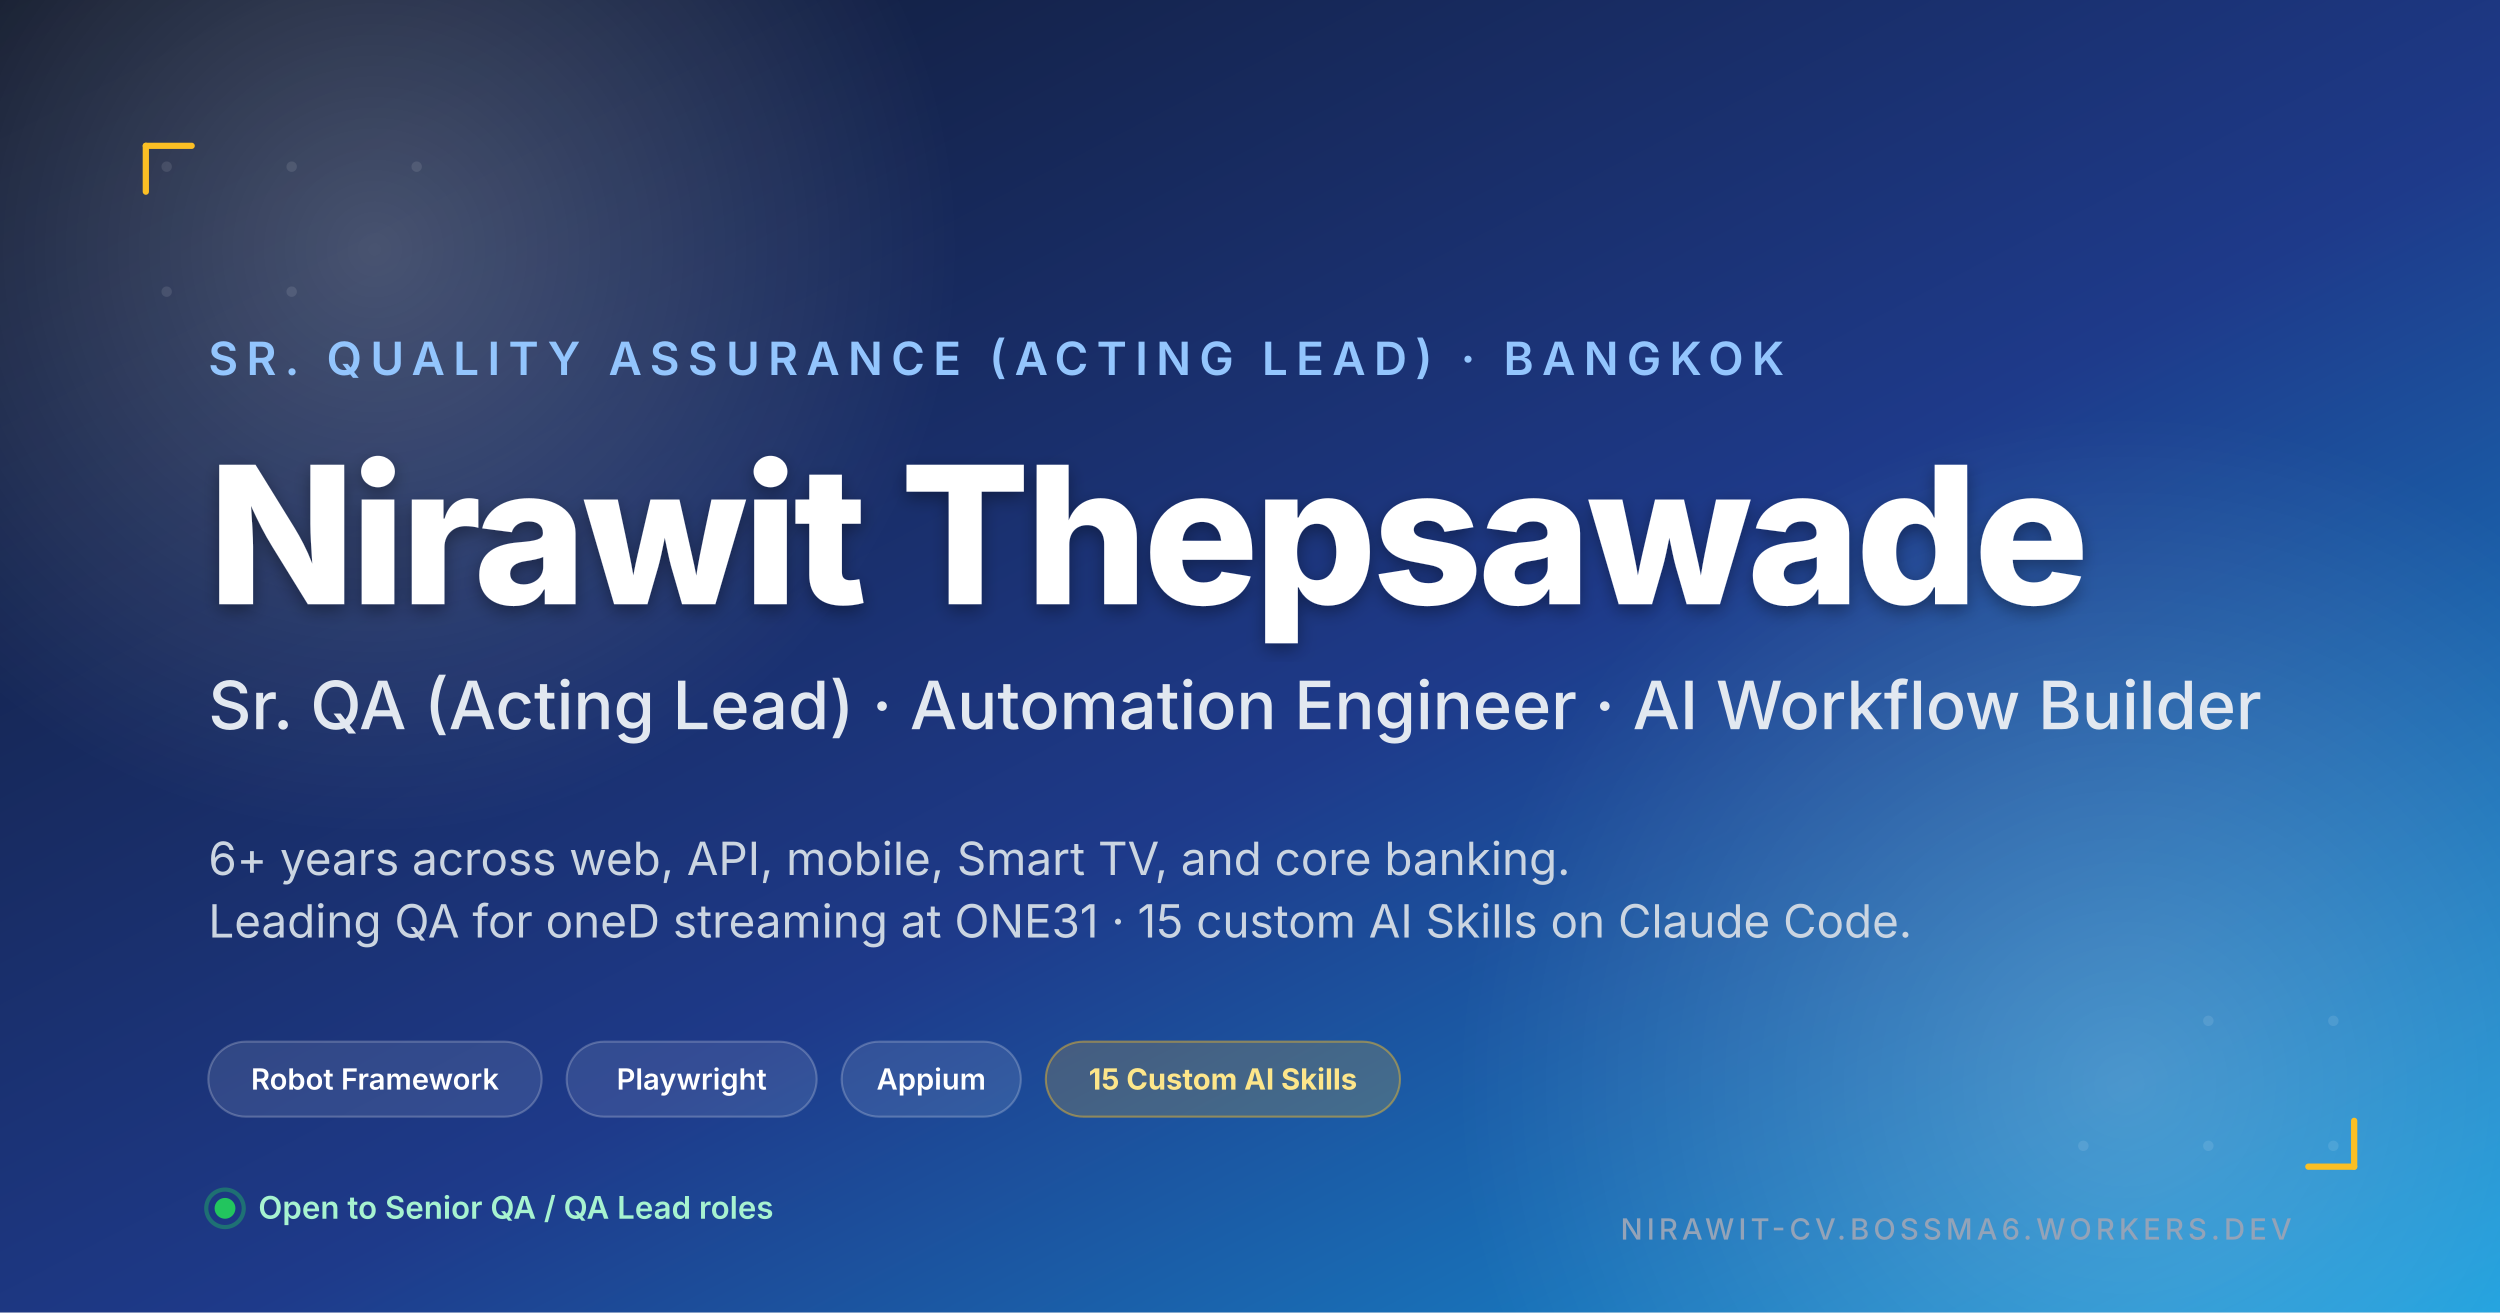
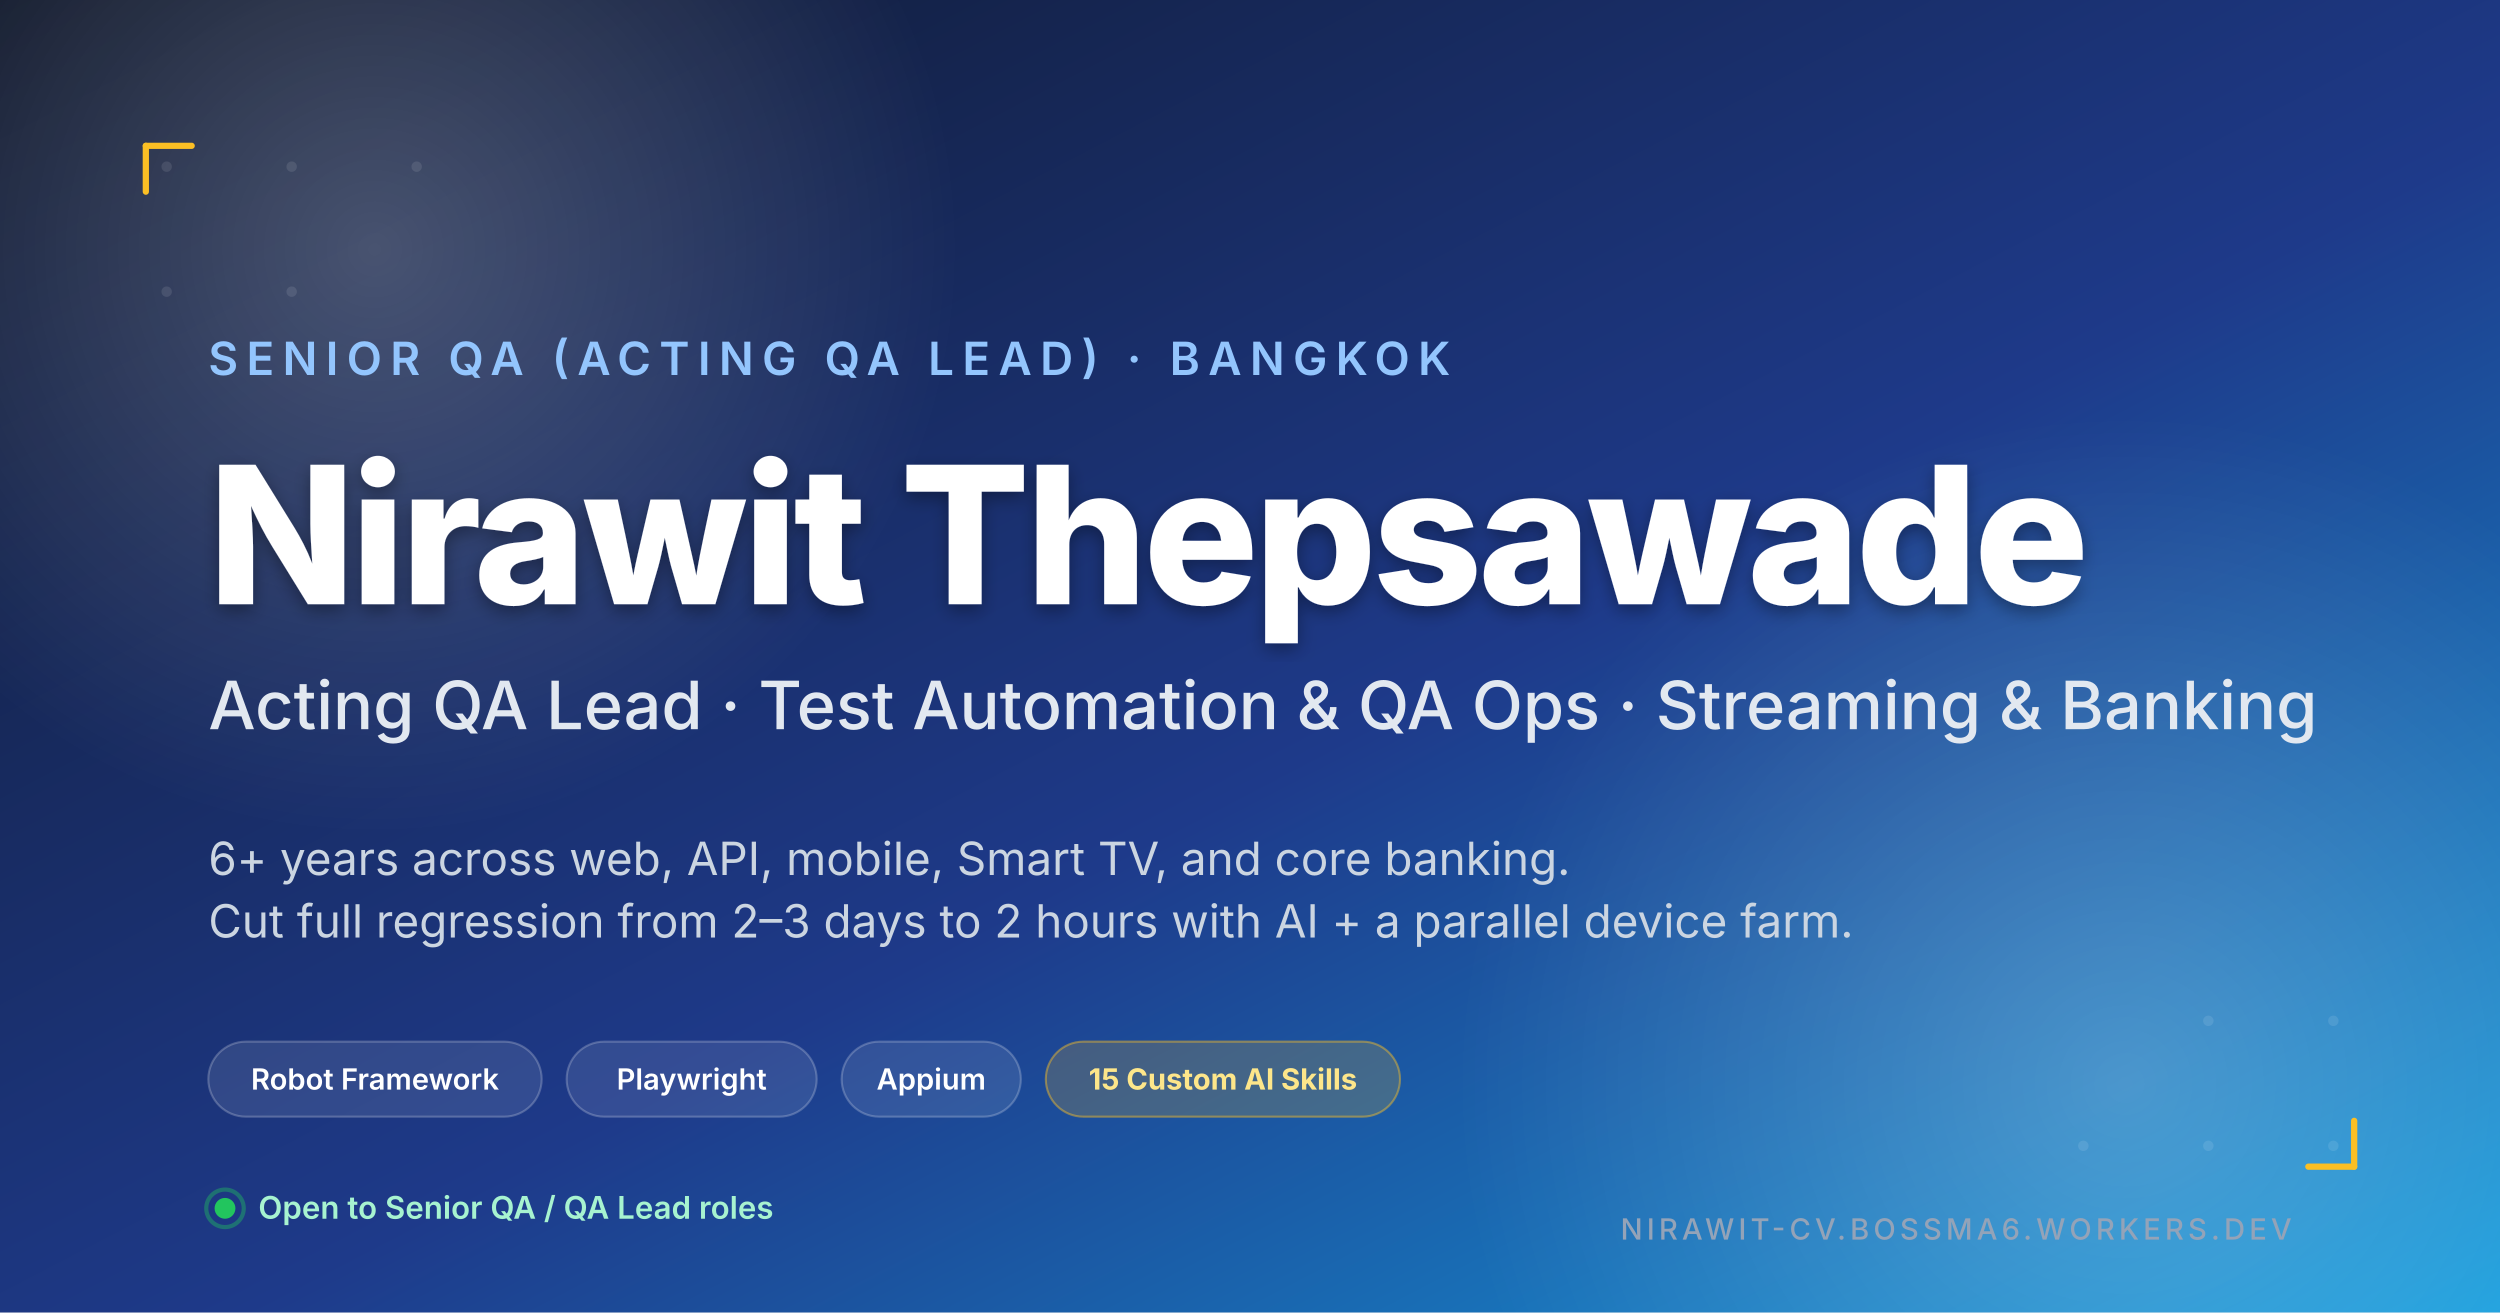
<svg xmlns="http://www.w3.org/2000/svg" viewBox="0 0 1200 630" width="1200" height="630">
  <defs>
    <linearGradient id="ogbg" x1="0%" y1="0%" x2="100%" y2="100%">
      <stop offset="0%" stop-color="#0f172a" />
      <stop offset="55%" stop-color="#1e3a8a" />
      <stop offset="100%" stop-color="#149ddd" />
    </linearGradient>
    <radialGradient id="ogglow" cx="50%" cy="50%" r="50%">
      <stop offset="0%" stop-color="#ffffff" stop-opacity="0.22" />
      <stop offset="100%" stop-color="#ffffff" stop-opacity="0" />
    </radialGradient>
    <filter id="ogshadow" x="-10%" y="-10%" width="120%" height="120%">
      <feGaussianBlur in="SourceAlpha" stdDeviation="4" />
      <feOffset dx="0" dy="3" result="b" />
      <feComponentTransfer>
        <feFuncA type="linear" slope="0.35" />
      </feComponentTransfer>
      <feMerge>
        <feMergeNode />
        <feMergeNode in="SourceGraphic" />
      </feMerge>
    </filter>
  </defs>
  <rect width="1200" height="630" fill="url(#ogbg)" />
  <circle cx="180" cy="120" r="280" fill="url(#ogglow)" />
  <circle cx="1020" cy="520" r="320" fill="url(#ogglow)" />
  <g fill="#ffffff" fill-opacity="0.10">
    <circle cx="80" cy="80" r="2.5" />
    <circle cx="140" cy="80" r="2.5" />
    <circle cx="200" cy="80" r="2.5" />
    <circle cx="80" cy="140" r="2.5" />
    <circle cx="140" cy="140" r="2.5" />
    <circle cx="1120" cy="550" r="2.5" />
    <circle cx="1060" cy="550" r="2.5" />
    <circle cx="1000" cy="550" r="2.5" />
    <circle cx="1120" cy="490" r="2.5" />
    <circle cx="1060" cy="490" r="2.5" />
  </g>
  <g transform="translate(70, 70)" stroke="#fbbf24" stroke-width="3" fill="none" stroke-linecap="round">
    <line x1="0" y1="0" x2="22" y2="0" />
    <line x1="0" y1="0" x2="0" y2="22" />
  </g>
  <g transform="translate(1108, 538)" stroke="#fbbf24" stroke-width="3" fill="none" stroke-linecap="round">
    <line x1="0" y1="22" x2="22" y2="22" />
    <line x1="22" y1="0" x2="22" y2="22" />
  </g>
-   <text x="100" y="180" font-family="Inter, system-ui, sans-serif" font-weight="600" font-size="22" fill="#93c5fd" letter-spacing="4">SR. QUALITY ASSURANCE (ACTING LEAD) · BANGKOK</text>
+   <text x="100" y="180" font-family="Inter, system-ui, sans-serif" font-weight="600" font-size="22" fill="#93c5fd" letter-spacing="4">SENIOR QA (ACTING QA LEAD) · BANGKOK</text>
  <text x="100" y="290" font-family="Inter, system-ui, sans-serif" font-weight="800" font-size="92" fill="#ffffff" letter-spacing="-2" filter="url(#ogshadow)">Nirawit Thepsawade</text>
-   <text x="100" y="350" font-family="Inter, system-ui, sans-serif" font-weight="500" font-size="32" fill="#e2e8f0">Sr. QA (Acting Lead) · Automation Engineer · AI Workflow Builder</text>
+   <text x="100" y="350" font-family="Inter, system-ui, sans-serif" font-weight="500" font-size="32" fill="#e2e8f0">Acting QA Lead · Test Automation &amp; QA Ops · Streaming &amp; Banking</text>
  <text x="100" y="420" font-family="Inter, system-ui, sans-serif" font-weight="400" font-size="22" fill="#cbd5e1">6+ years across web, API, mobile, Smart TV, and core banking.</text>
-   <text x="100" y="450" font-family="Inter, system-ui, sans-serif" font-weight="400" font-size="22" fill="#cbd5e1">Leading QA for oneD streaming at ONE31 · 15 custom AI Skills on Claude Code.</text>
+   <text x="100" y="450" font-family="Inter, system-ui, sans-serif" font-weight="400" font-size="22" fill="#cbd5e1">Cut full regression from 2–3 days to 2 hours with AI + a parallel device farm.</text>
  <g transform="translate(100, 500)">
    <g>
      <rect x="0" y="0" width="160" height="36" rx="18" fill="rgba(255,255,255,0.10)" stroke="rgba(255,255,255,0.22)" stroke-width="1" />
      <text x="80" y="23" font-family="Inter, system-ui, sans-serif" font-weight="600" font-size="14" fill="#ffffff" text-anchor="middle">Robot Framework</text>
    </g>
    <g transform="translate(172, 0)">
      <rect x="0" y="0" width="120" height="36" rx="18" fill="rgba(255,255,255,0.10)" stroke="rgba(255,255,255,0.22)" stroke-width="1" />
      <text x="60" y="23" font-family="Inter, system-ui, sans-serif" font-weight="600" font-size="14" fill="#ffffff" text-anchor="middle">Playwright</text>
    </g>
    <g transform="translate(304, 0)">
      <rect x="0" y="0" width="86" height="36" rx="18" fill="rgba(255,255,255,0.10)" stroke="rgba(255,255,255,0.22)" stroke-width="1" />
      <text x="43" y="23" font-family="Inter, system-ui, sans-serif" font-weight="600" font-size="14" fill="#ffffff" text-anchor="middle">Appium</text>
    </g>
    <g transform="translate(402, 0)">
      <rect x="0" y="0" width="170" height="36" rx="18" fill="rgba(251,191,36,0.18)" stroke="rgba(251,191,36,0.45)" stroke-width="1" />
      <text x="85" y="23" font-family="Inter, system-ui, sans-serif" font-weight="700" font-size="14" fill="#fde68a" text-anchor="middle">15 Custom AI Skills</text>
    </g>
  </g>
  <g transform="translate(100, 570)">
    <circle cx="8" cy="10" r="5" fill="#22c55e" />
    <circle cx="8" cy="10" r="9" fill="none" stroke="#22c55e" stroke-opacity="0.4" stroke-width="2" />
    <text x="24" y="15" font-family="Inter, system-ui, sans-serif" font-weight="600" font-size="15" fill="#a7f3d0">Open to Senior QA / QA Lead roles</text>
  </g>
  <text x="1100" y="595" font-family="Inter, system-ui, sans-serif" font-weight="500" font-size="14" fill="#94a3b8" text-anchor="end" letter-spacing="2">NIRAWIT-CV.BOSSMA6.WORKERS.DEV</text>
</svg>
